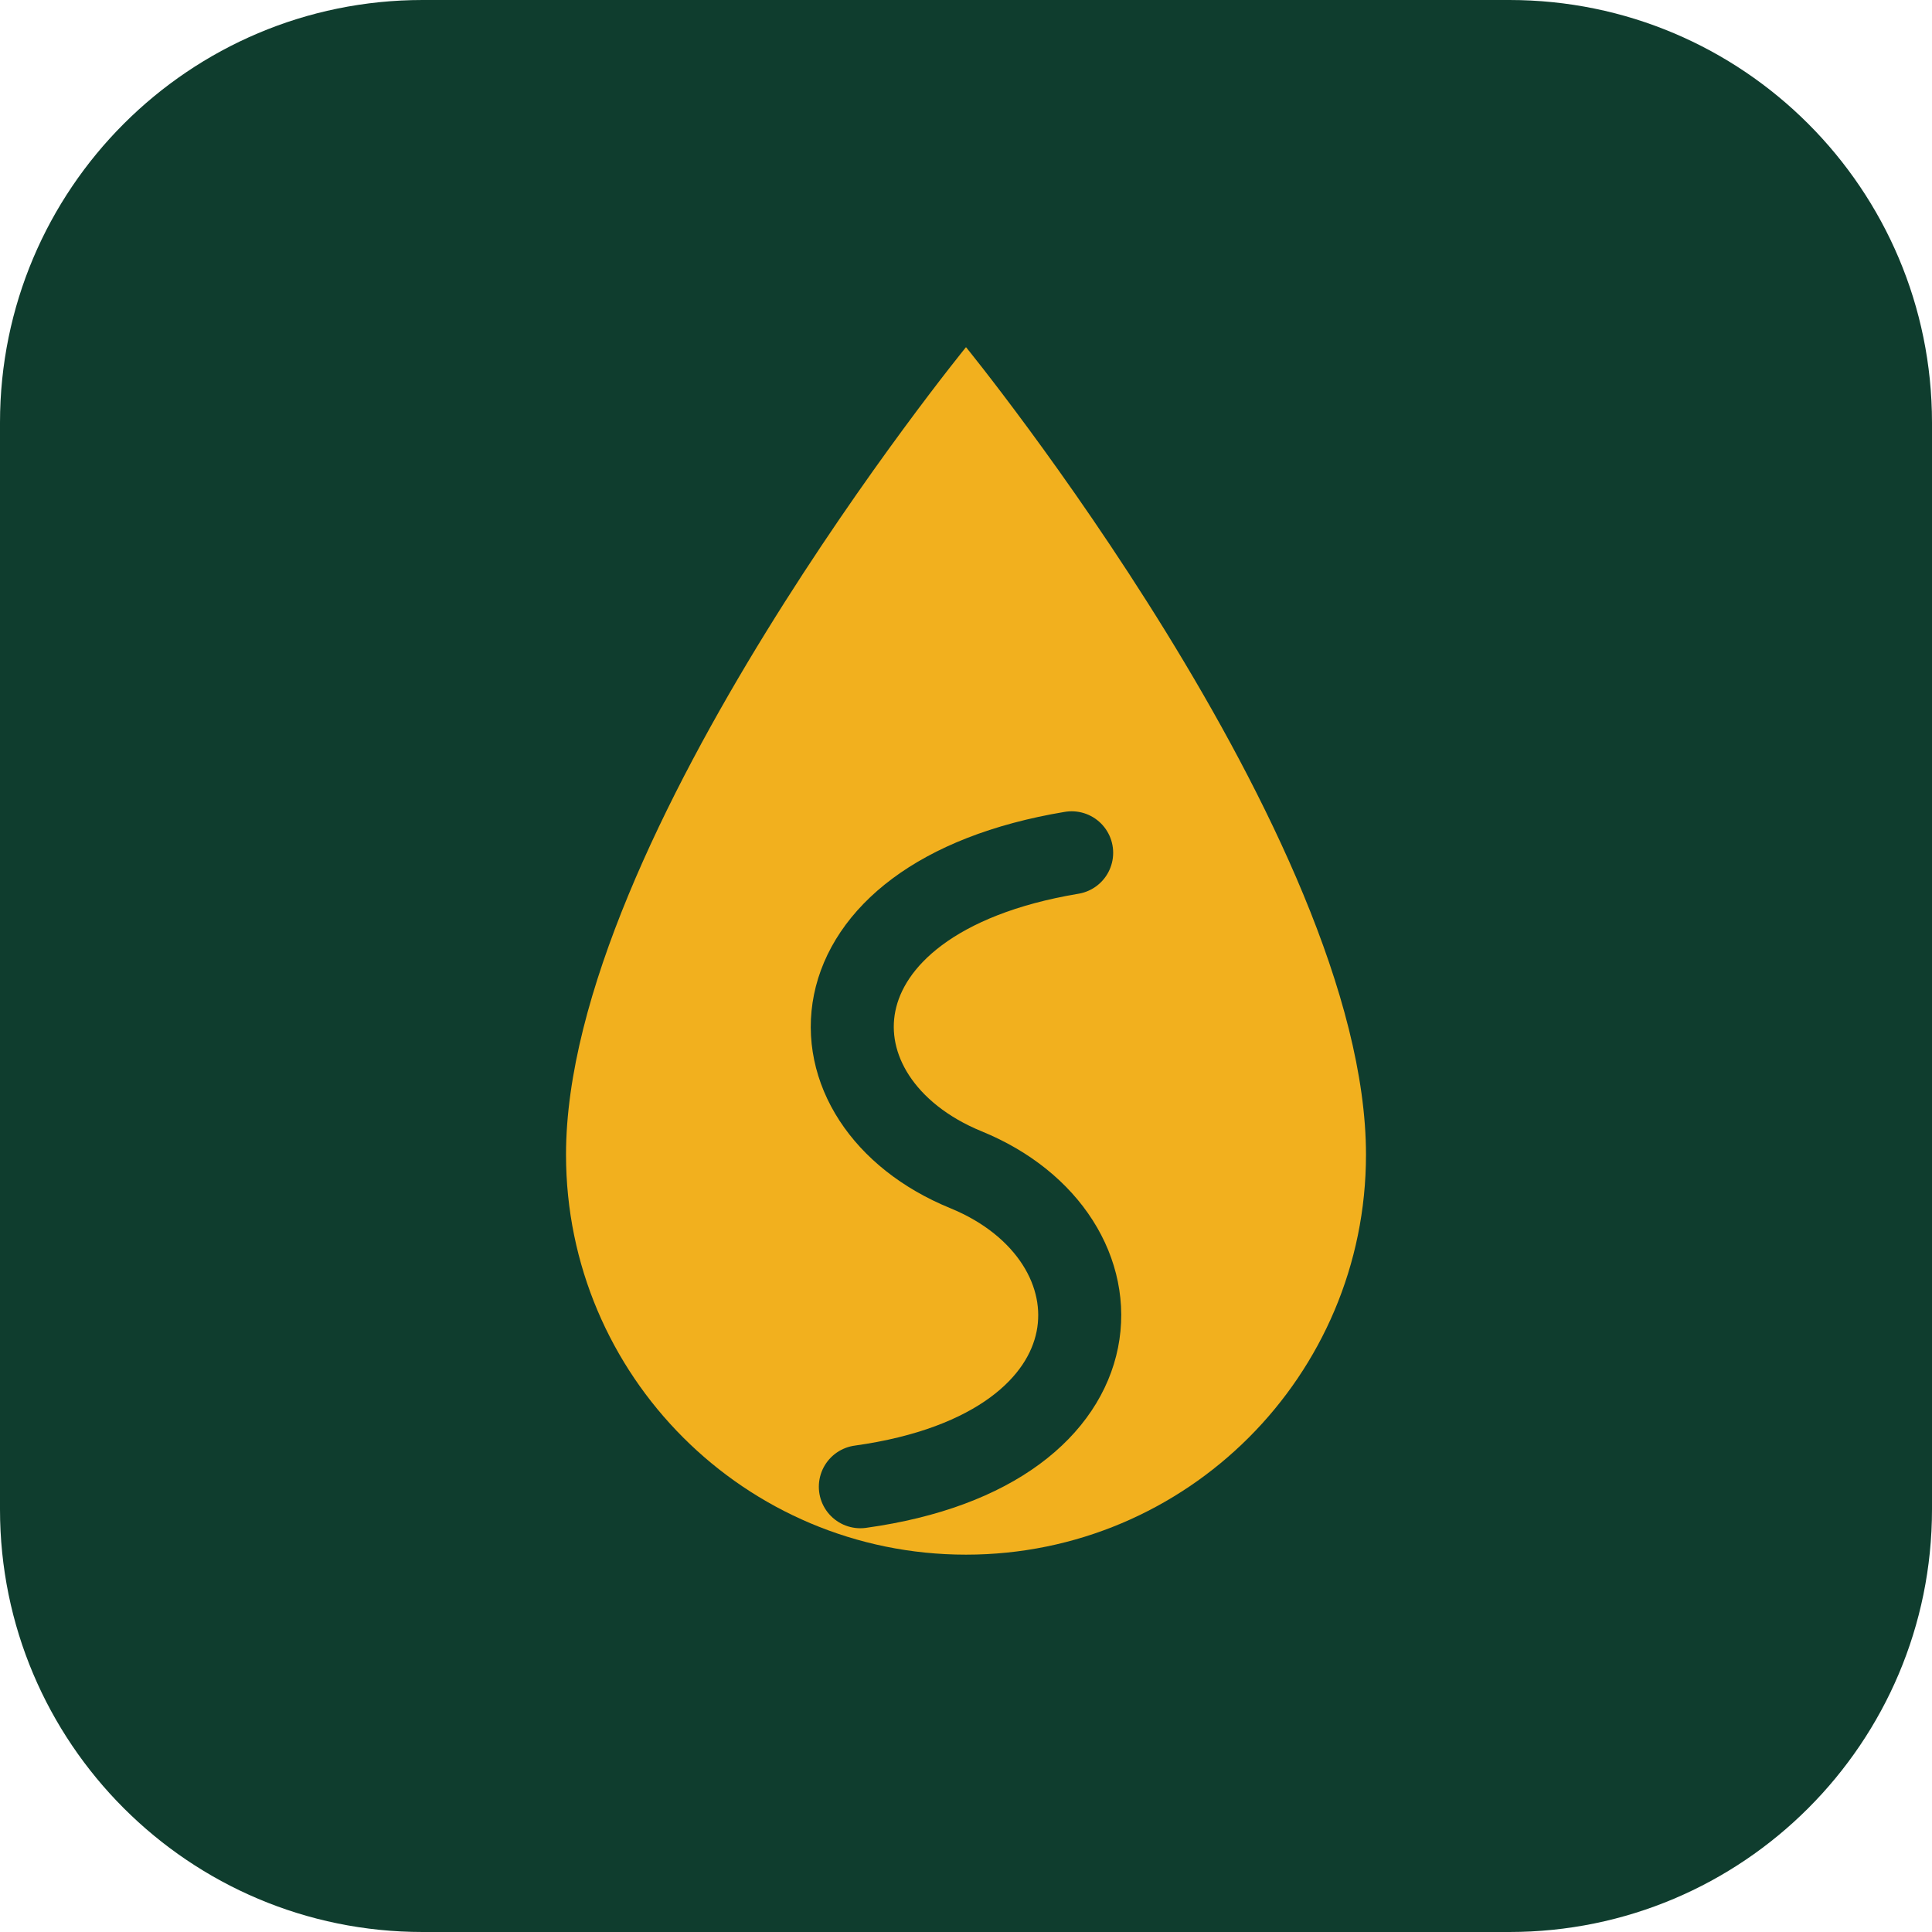
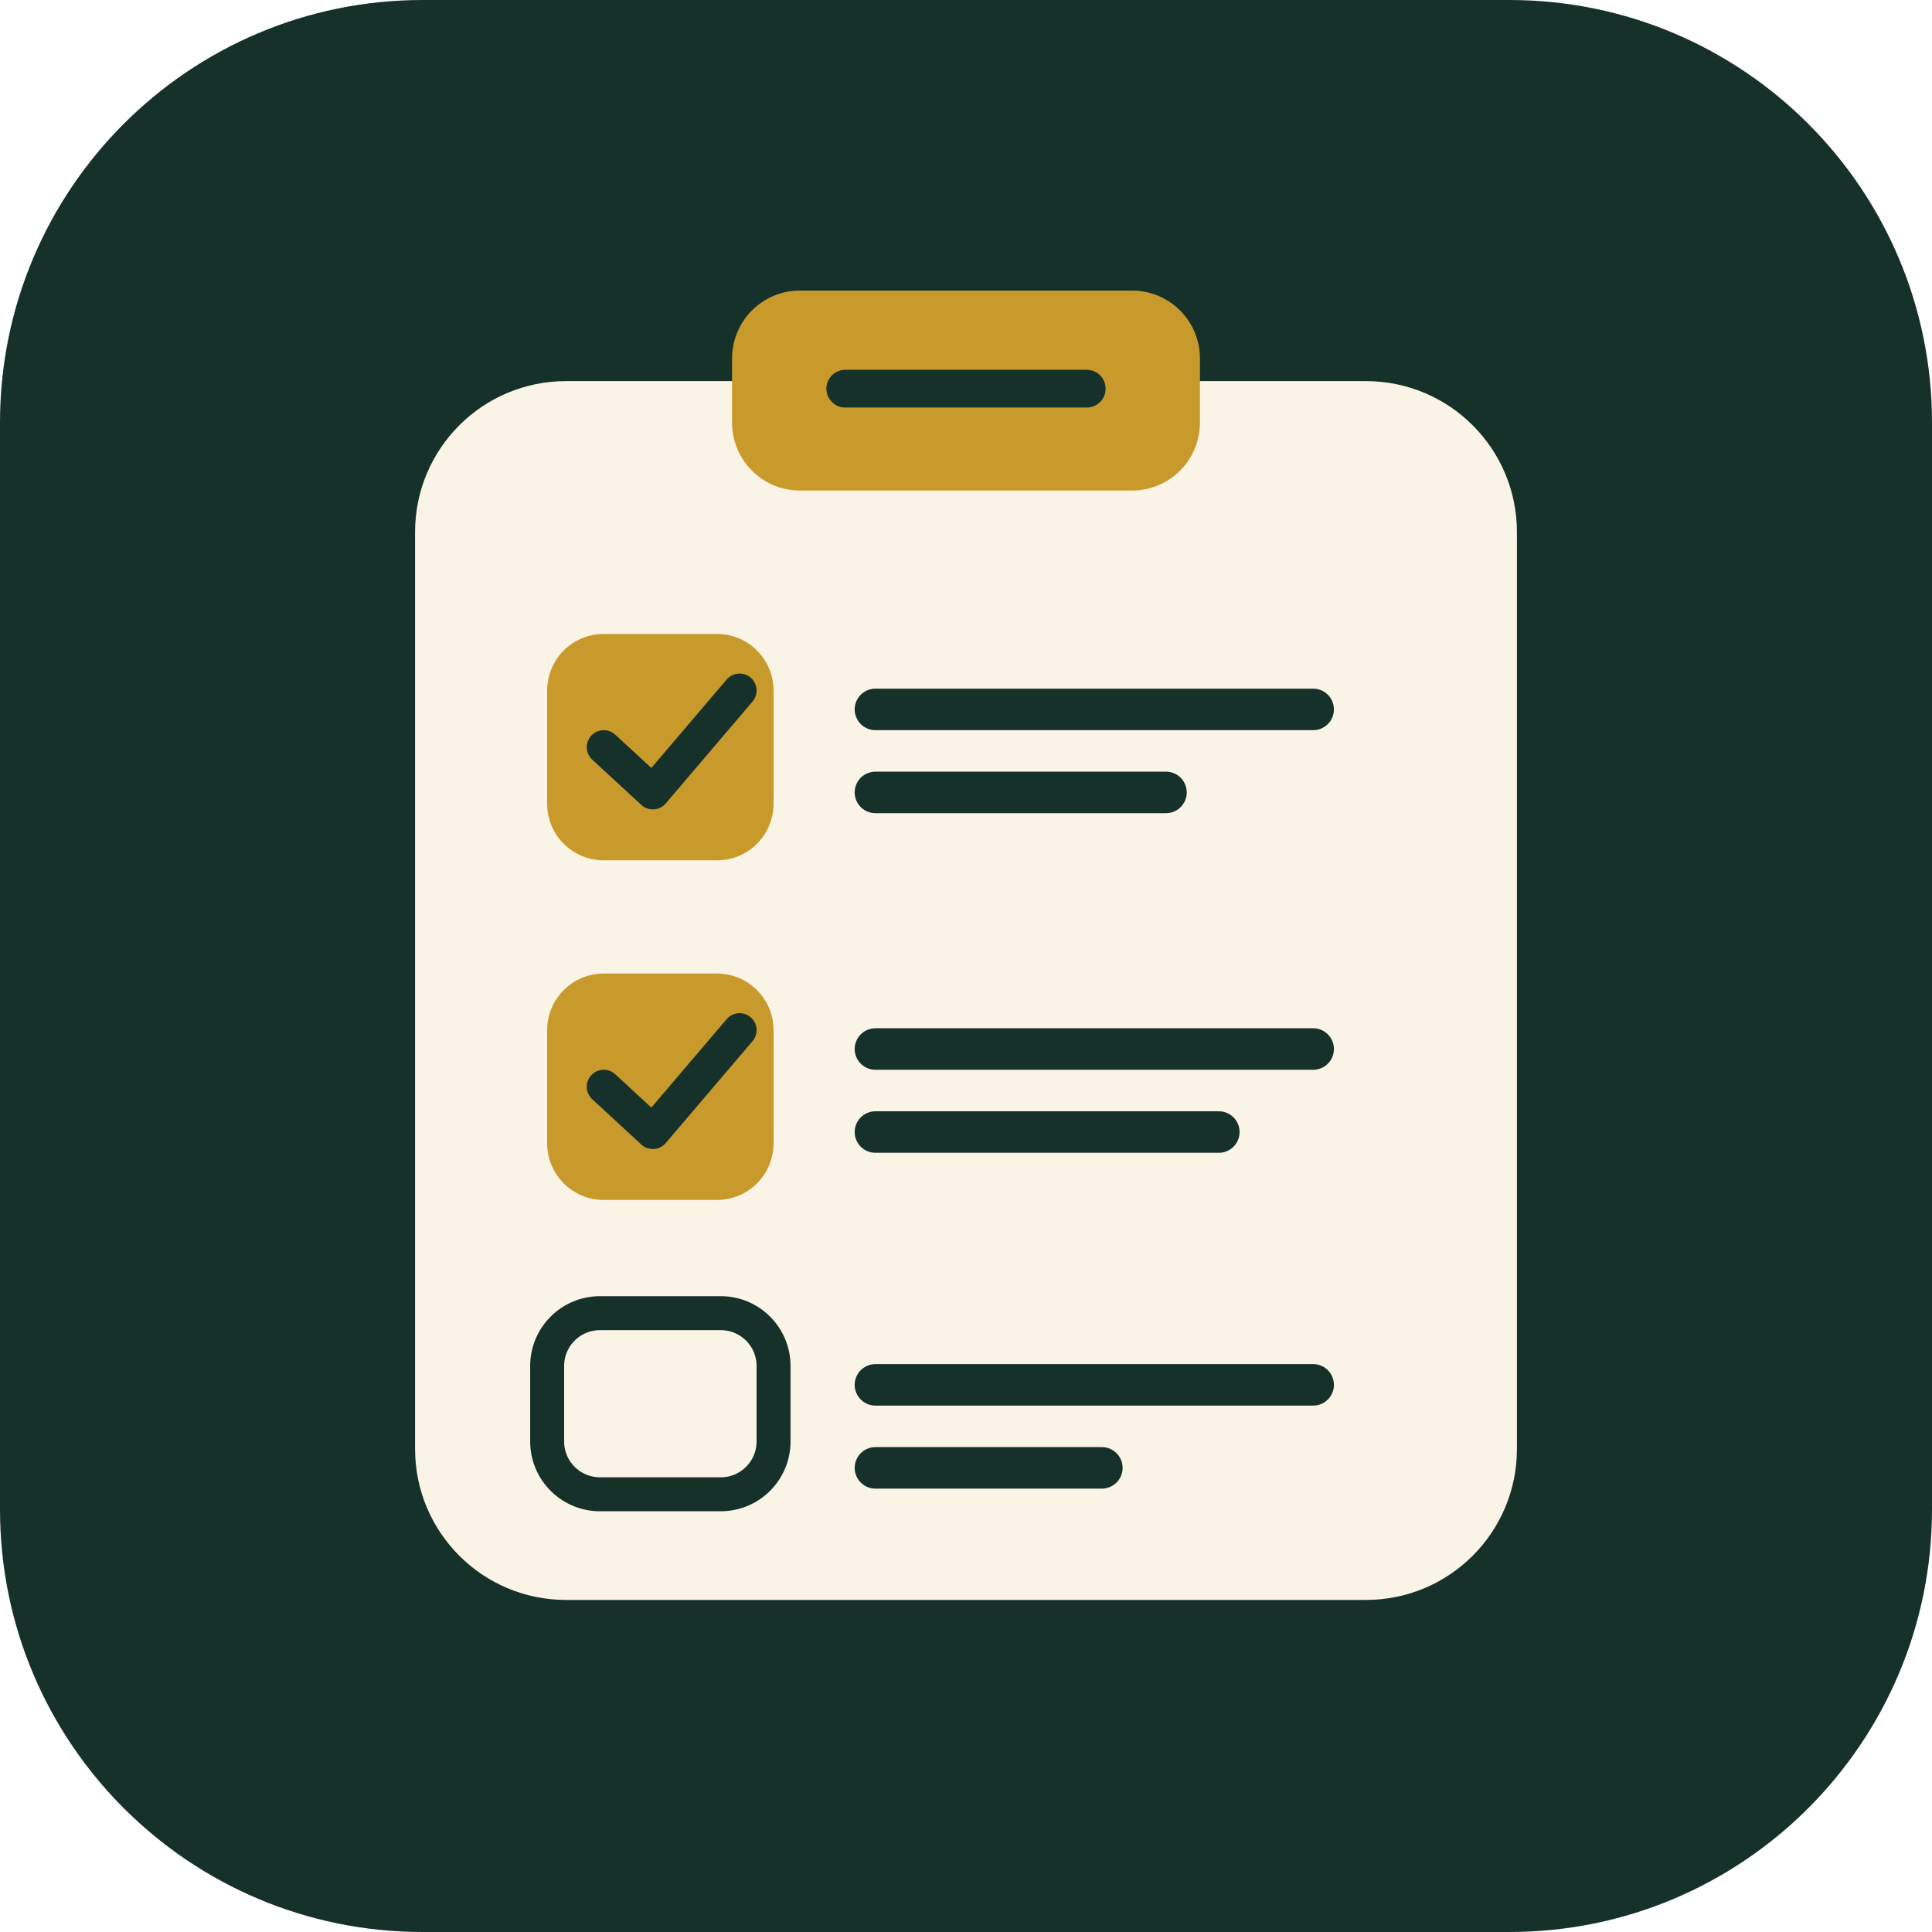
- <svg xmlns="http://www.w3.org/2000/svg" viewBox="0 0 512 512">
-   <rect width="512" height="512" rx="112" fill="#0F3D2E" />
-   <path d="M256 92C256 92 150 222 150 306a106 106 0 0 0 212 0C362 222 256 92 256 92Z" fill="#F2B01E" />
-   <path d="M284 226C212 238 212 292 256 310C300 328 300 384 228 394" fill="none" stroke="#0F3D2E" stroke-width="22" stroke-linecap="round" stroke-linejoin="round" />
+ <svg xmlns="http://www.w3.org/2000/svg" viewBox="0 0 512 512" role="img" aria-label="Order App logo: a checked order list">
+   <rect width="512" height="512" rx="112" fill="#16302A" />
+   <rect x="110" y="101" width="292" height="323" rx="40" fill="#FAF4E6" />
+   <rect x="194" y="77" width="124" height="53" rx="18" fill="#C89A2C" />
+   <path d="M224 103h64" fill="none" stroke="#16302A" stroke-width="10" stroke-linecap="round" />
+   <rect x="145" y="168" width="60" height="60" rx="15" fill="#C89A2C" />
+   <path d="m160 198 13 12 23-27" fill="none" stroke="#16302A" stroke-width="9" stroke-linecap="round" stroke-linejoin="round" />
+   <path d="M232 188h116M232 210h77" fill="none" stroke="#16302A" stroke-width="11" stroke-linecap="round" />
+   <rect x="145" y="258" width="60" height="60" rx="15" fill="#C89A2C" />
+   <path d="m160 288 13 12 23-27" fill="none" stroke="#16302A" stroke-width="9" stroke-linecap="round" stroke-linejoin="round" />
+   <path d="M232 278h116M232 300h91" fill="none" stroke="#16302A" stroke-width="11" stroke-linecap="round" />
+   <rect x="145" y="348" width="60" height="48" rx="14" fill="none" stroke="#16302A" stroke-width="9" />
+   <path d="M232 367h116M232 389h60" fill="none" stroke="#16302A" stroke-width="11" stroke-linecap="round" />
</svg>
